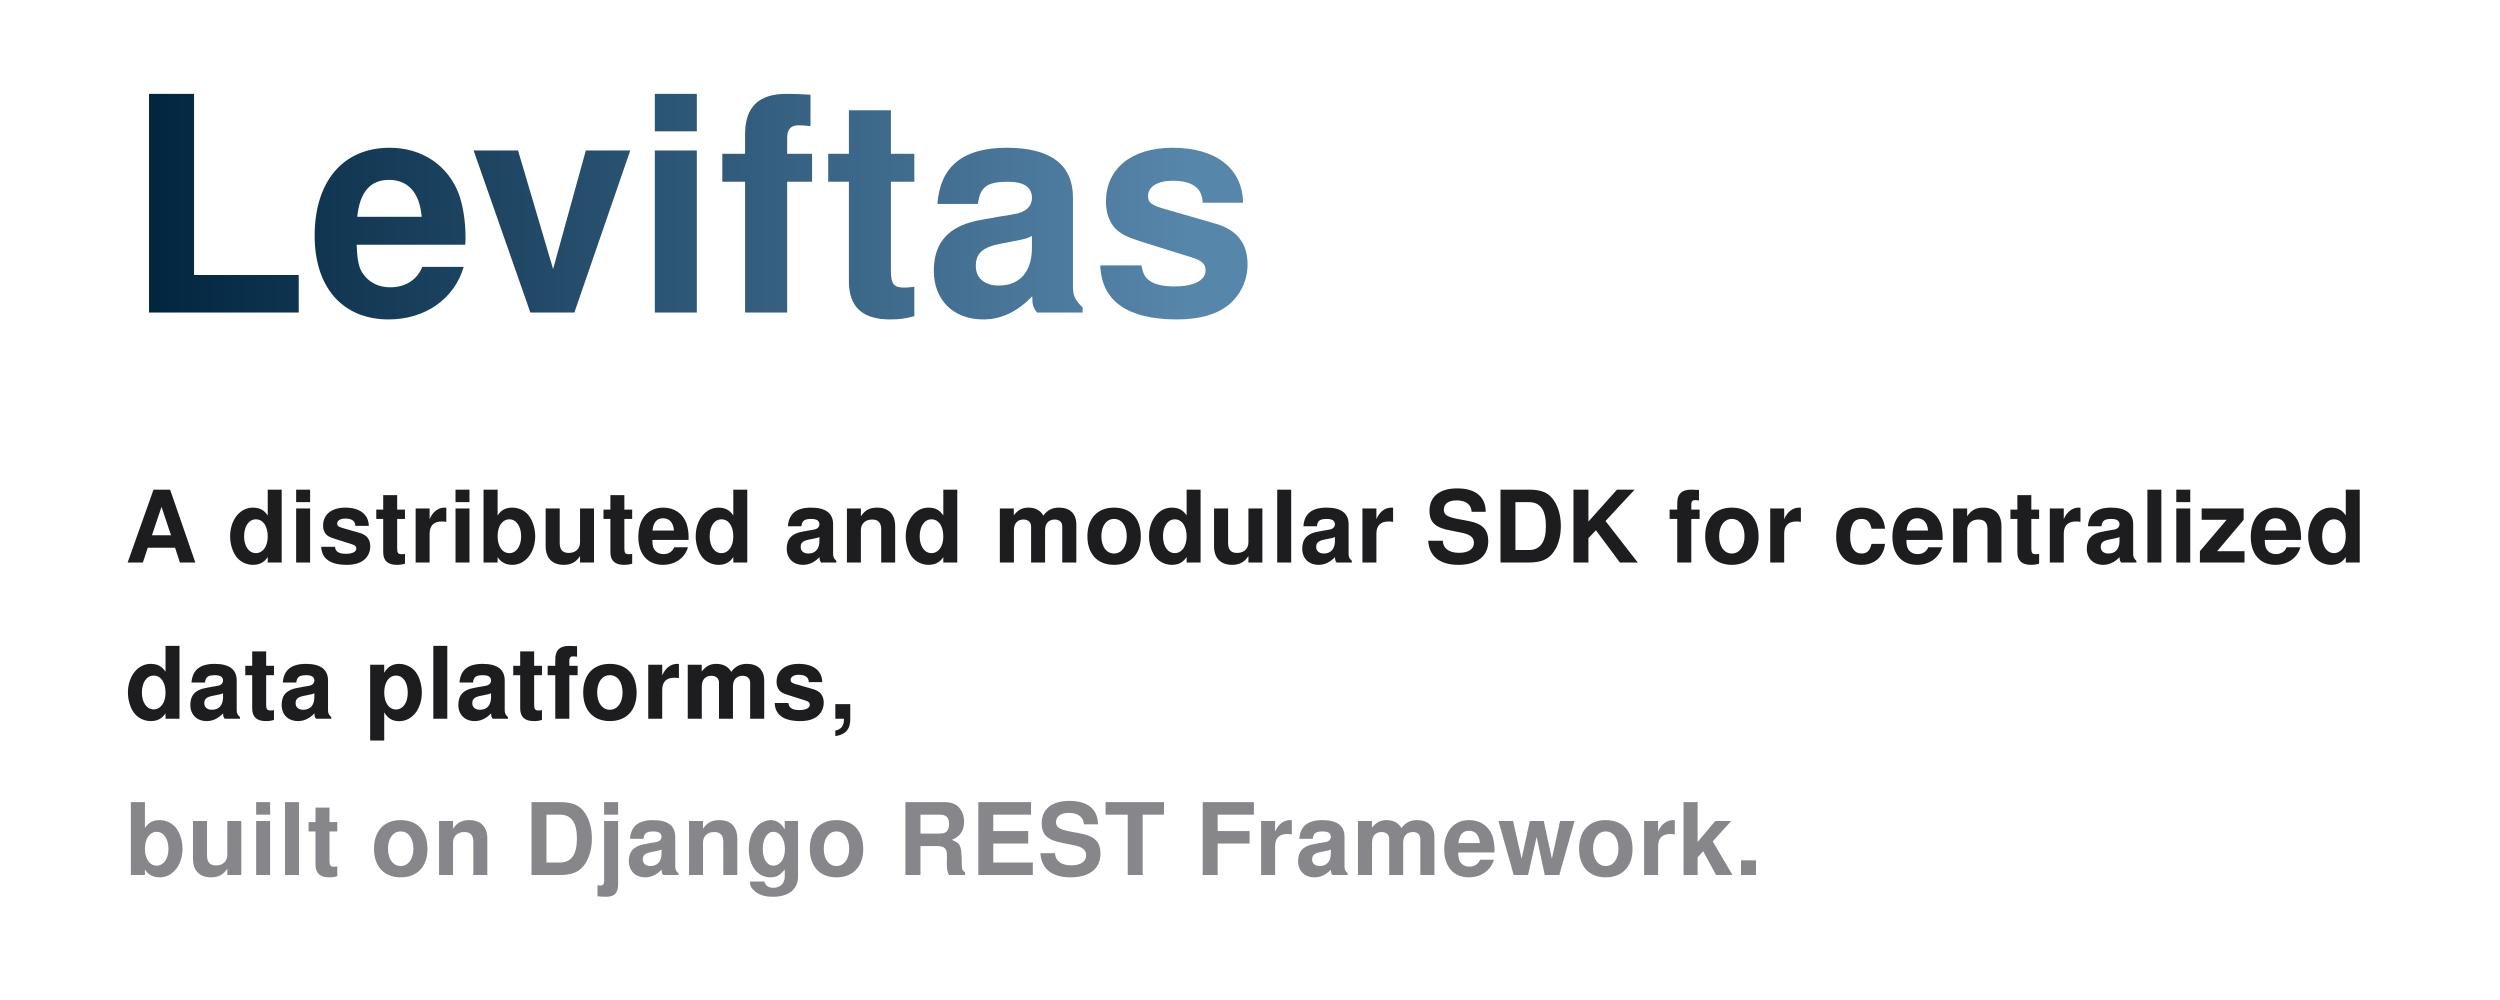
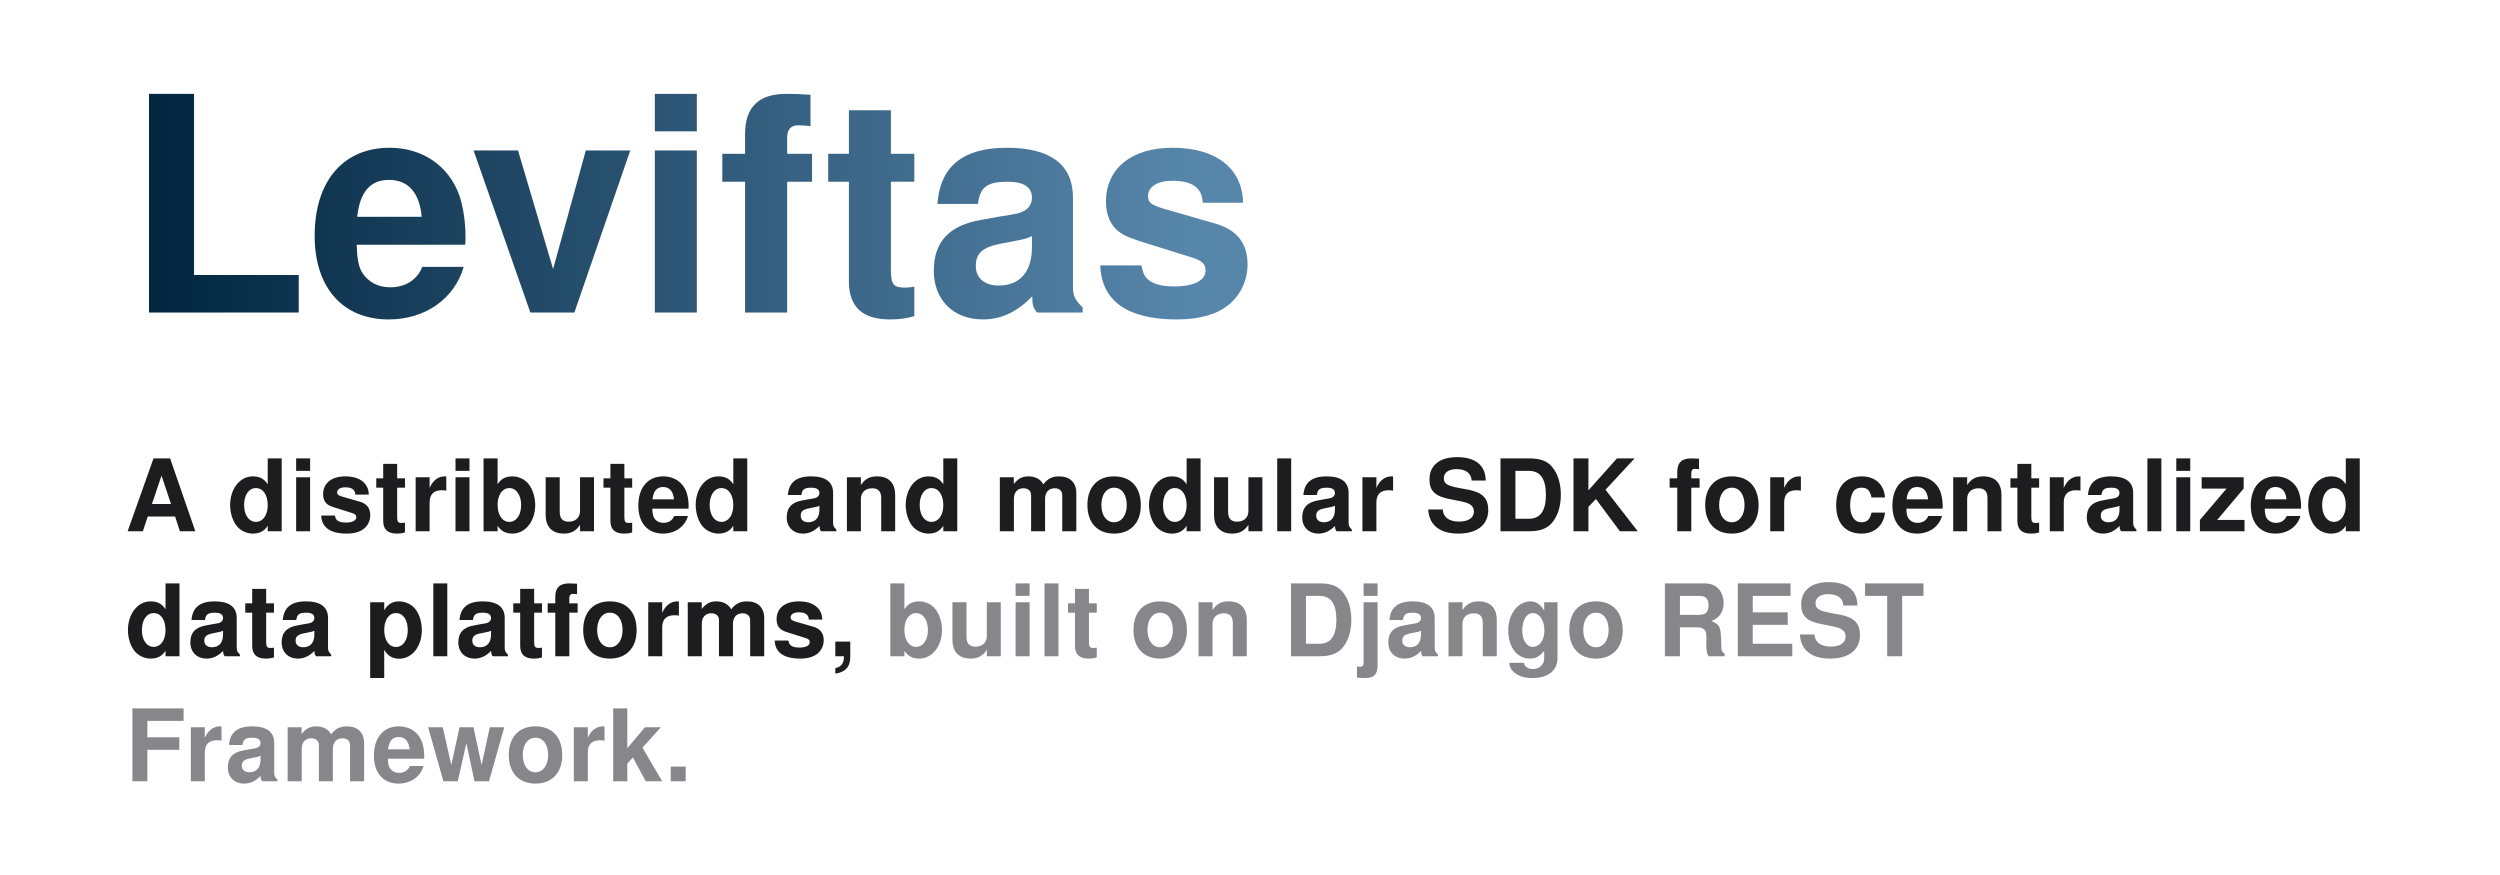
- <svg xmlns="http://www.w3.org/2000/svg" width="100%" height="160" viewBox="0 0 400 160" preserveAspectRatio="xMidYMid meet">
+ <svg xmlns="http://www.w3.org/2000/svg" width="100%" height="140" viewBox="0 0 400 140" preserveAspectRatio="xMidYMid meet">
  <defs>
    <linearGradient id="text-gradient-mobile-light" x1="0%" y1="0%" x2="100%" y2="0%">
      <stop offset="0%" style="stop-color:#022640" />
      <stop offset="95%" style="stop-color:#5786AB" />
    </linearGradient>
    <linearGradient id="text-gradient-mobile-dark" x1="0%" y1="0%" x2="100%" y2="0%">
      <stop offset="0%" style="stop-color:#e4f6f0" />
      <stop offset="31%" style="stop-color:#9dcfca" />
      <stop offset="68%" style="stop-color:#6b95ac" />
      <stop offset="100%" style="stop-color:#45657d" />
    </linearGradient>
  </defs>
  <style>
        @media (prefers-color-scheme: dark) {
            .main-title { fill: url(#text-gradient-mobile-dark); }
            .subtitle-primary { fill: #f5f5f7; }
            .subtitle-secondary { fill: #a1a1a6; }
        }
        @media (prefers-color-scheme: light) {
            .main-title { fill: url(#text-gradient-mobile-light); }
            .subtitle-primary { fill: #1d1d1f; }
            .subtitle-secondary { fill: #86868b; }
        }
    </style>
  <text x="20" y="50" class="main-title" font-size="48" font-weight="600" font-family="SF Pro Display, SF Pro Icons, Helvetica Neue, Helvetica, Arial, sans-serif" text-anchor="start" fill="url(#text-gradient-mobile-light)" letter-spacing="0em">Leviftas</text>
-   <text x="20" y="90" class="subtitle-primary" font-size="16" font-weight="600" font-family="SF Pro Display, SF Pro Icons, Helvetica Neue, Helvetica, Arial, sans-serif" text-anchor="start" fill="#1d1d1f" letter-spacing="0.011em">A distributed and modular SDK for centralized</text>
-   <text x="20" y="115" class="subtitle-primary" font-size="16" font-weight="600" font-family="SF Pro Display, SF Pro Icons, Helvetica Neue, Helvetica, Arial, sans-serif" text-anchor="start" fill="#1d1d1f" letter-spacing="0.011em">data platforms,</text>
-   <text x="20" y="140" class="subtitle-secondary" font-size="16" font-weight="600" font-family="SF Pro Display, SF Pro Icons, Helvetica Neue, Helvetica, Arial, sans-serif" text-anchor="start" fill="#86868b" letter-spacing="0.011em">built on Django REST Framework.</text>
+   <text x="20" y="85" class="subtitle-primary" font-size="16" font-weight="600" font-family="SF Pro Display, SF Pro Icons, Helvetica Neue, Helvetica, Arial, sans-serif" text-anchor="start" fill="#1d1d1f" letter-spacing="0.011em">A distributed and modular SDK for centralized</text>
+   <text x="20" y="105" font-size="16" font-weight="600" font-family="SF Pro Display, SF Pro Icons, Helvetica Neue, Helvetica, Arial, sans-serif" text-anchor="start" letter-spacing="0.011em">
+     <tspan class="subtitle-primary" fill="#1d1d1f">data platforms, </tspan>
+     <tspan class="subtitle-secondary" fill="#86868b">built on Django REST</tspan>
+   </text>
+   <text x="20" y="125" class="subtitle-secondary" font-size="16" font-weight="600" font-family="SF Pro Display, SF Pro Icons, Helvetica Neue, Helvetica, Arial, sans-serif" text-anchor="start" fill="#86868b" letter-spacing="0.011em">Framework.</text>
</svg>
